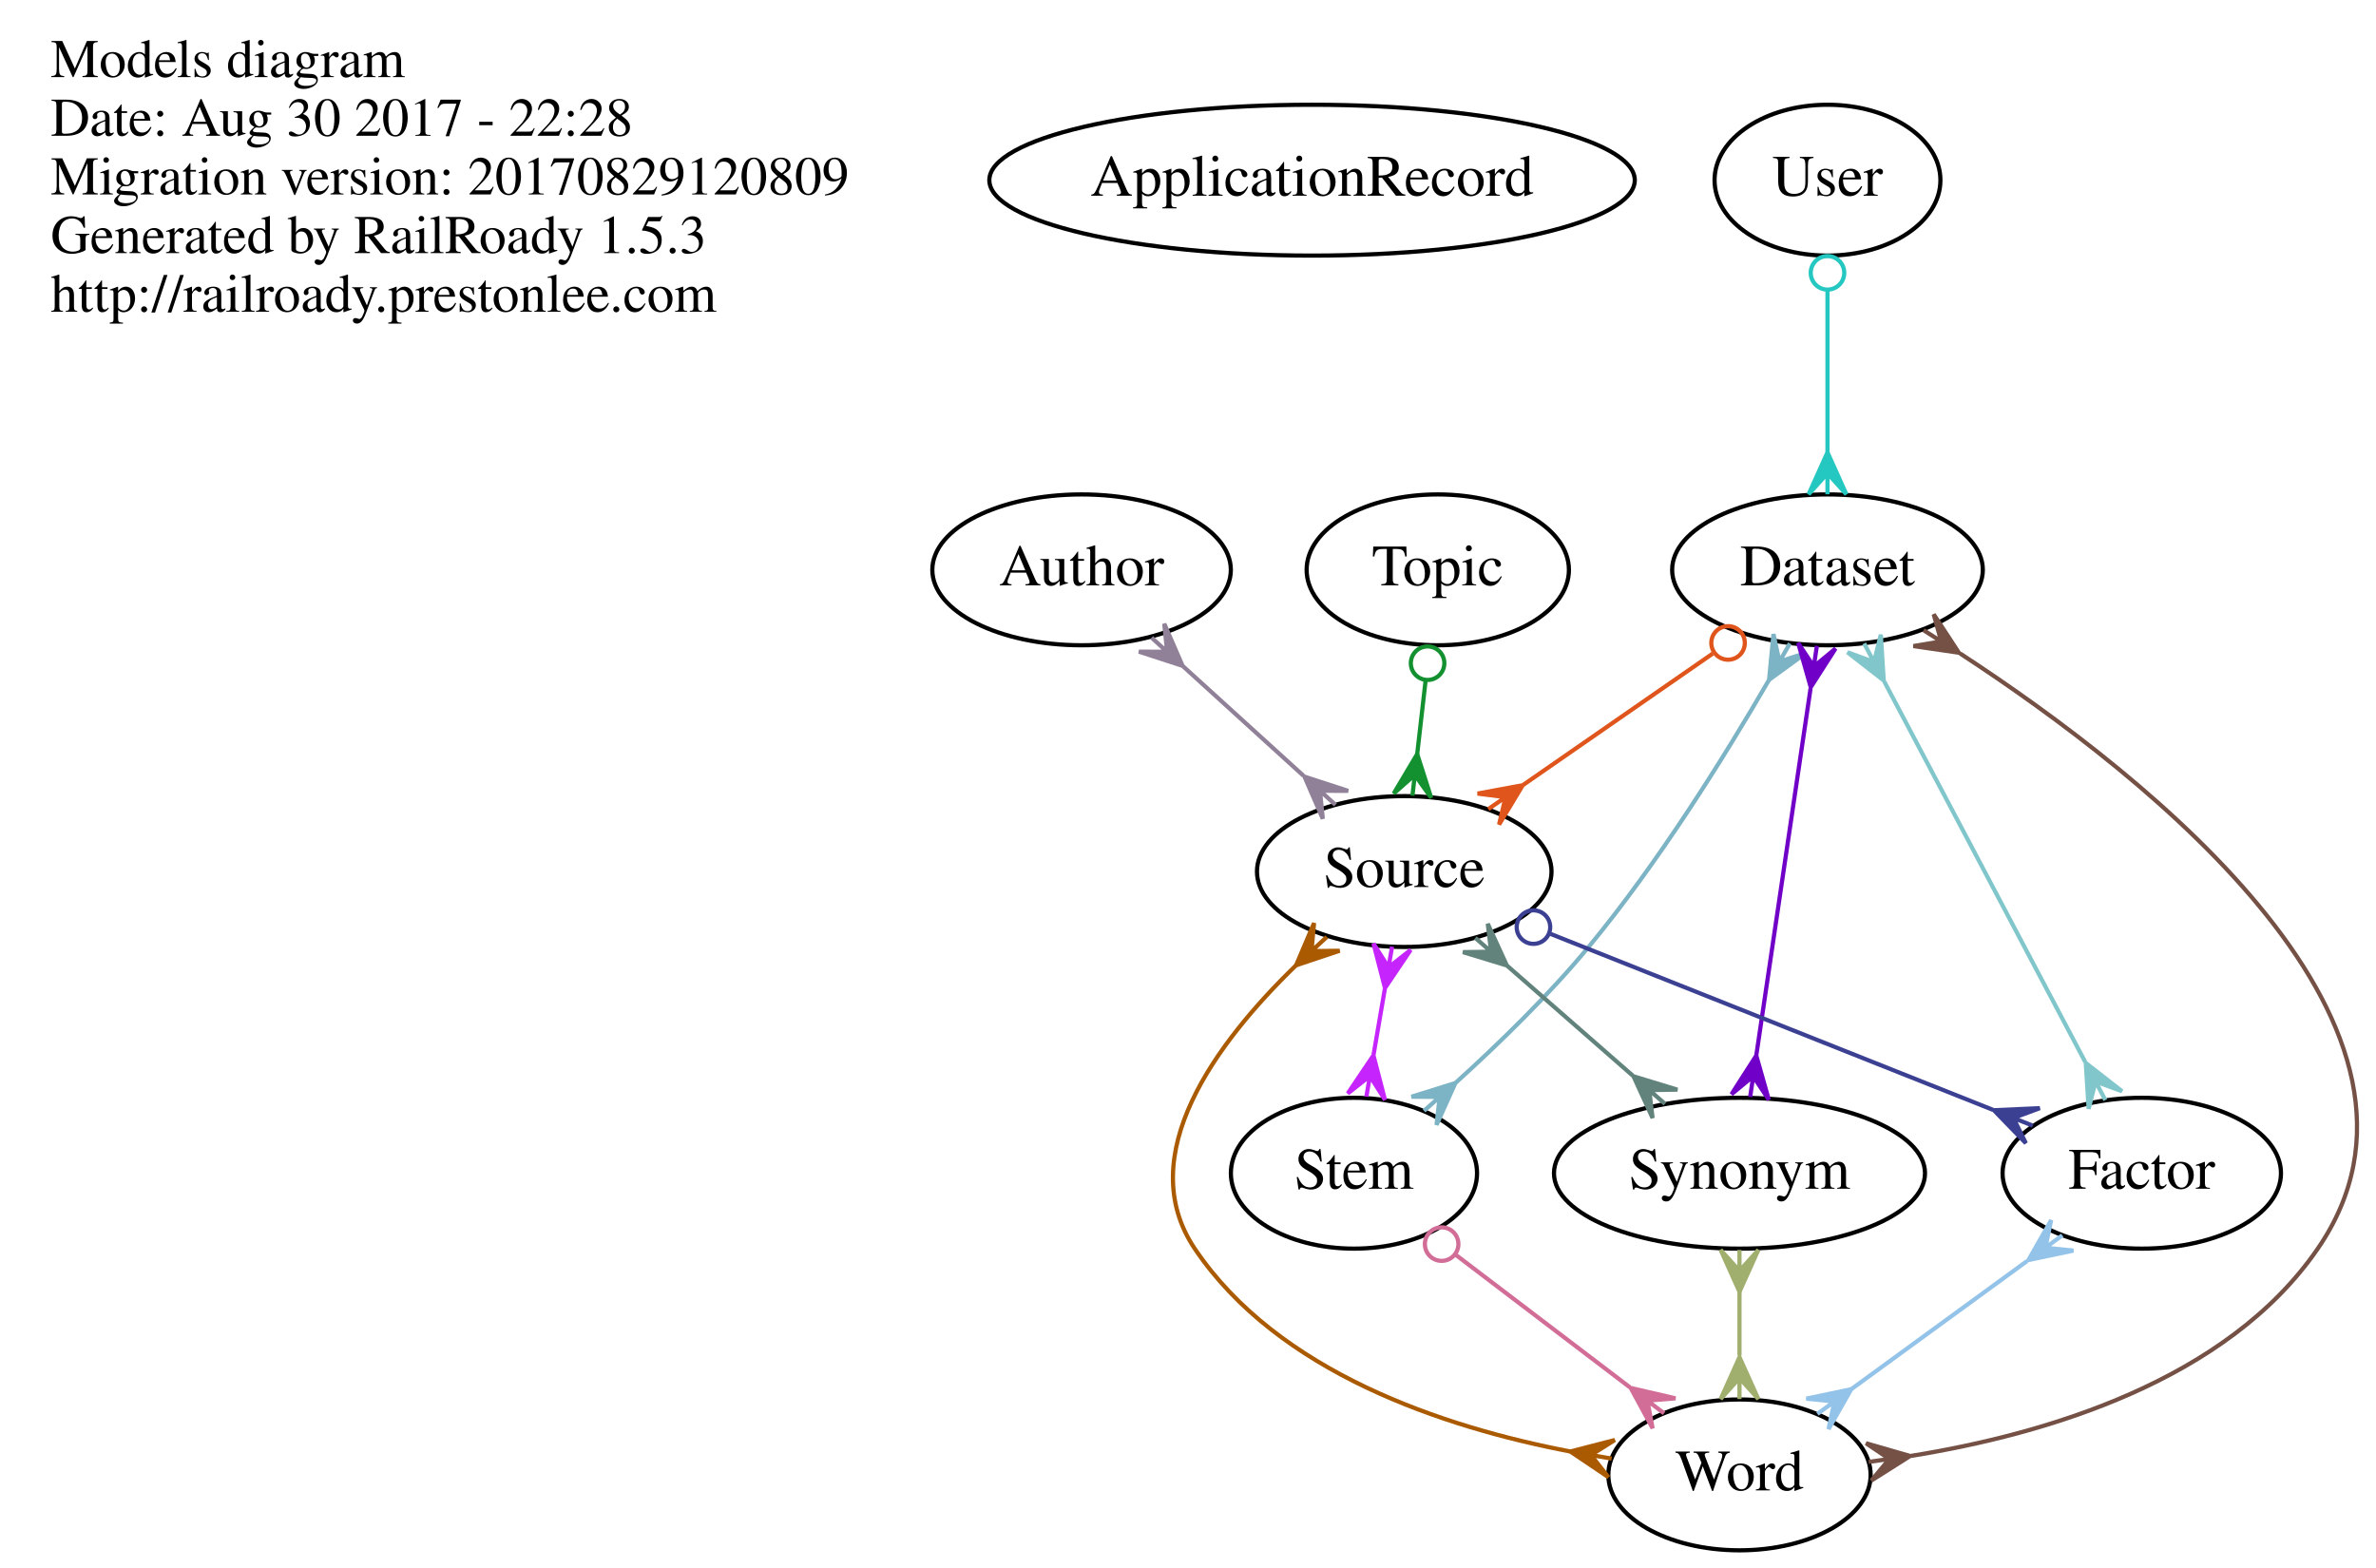
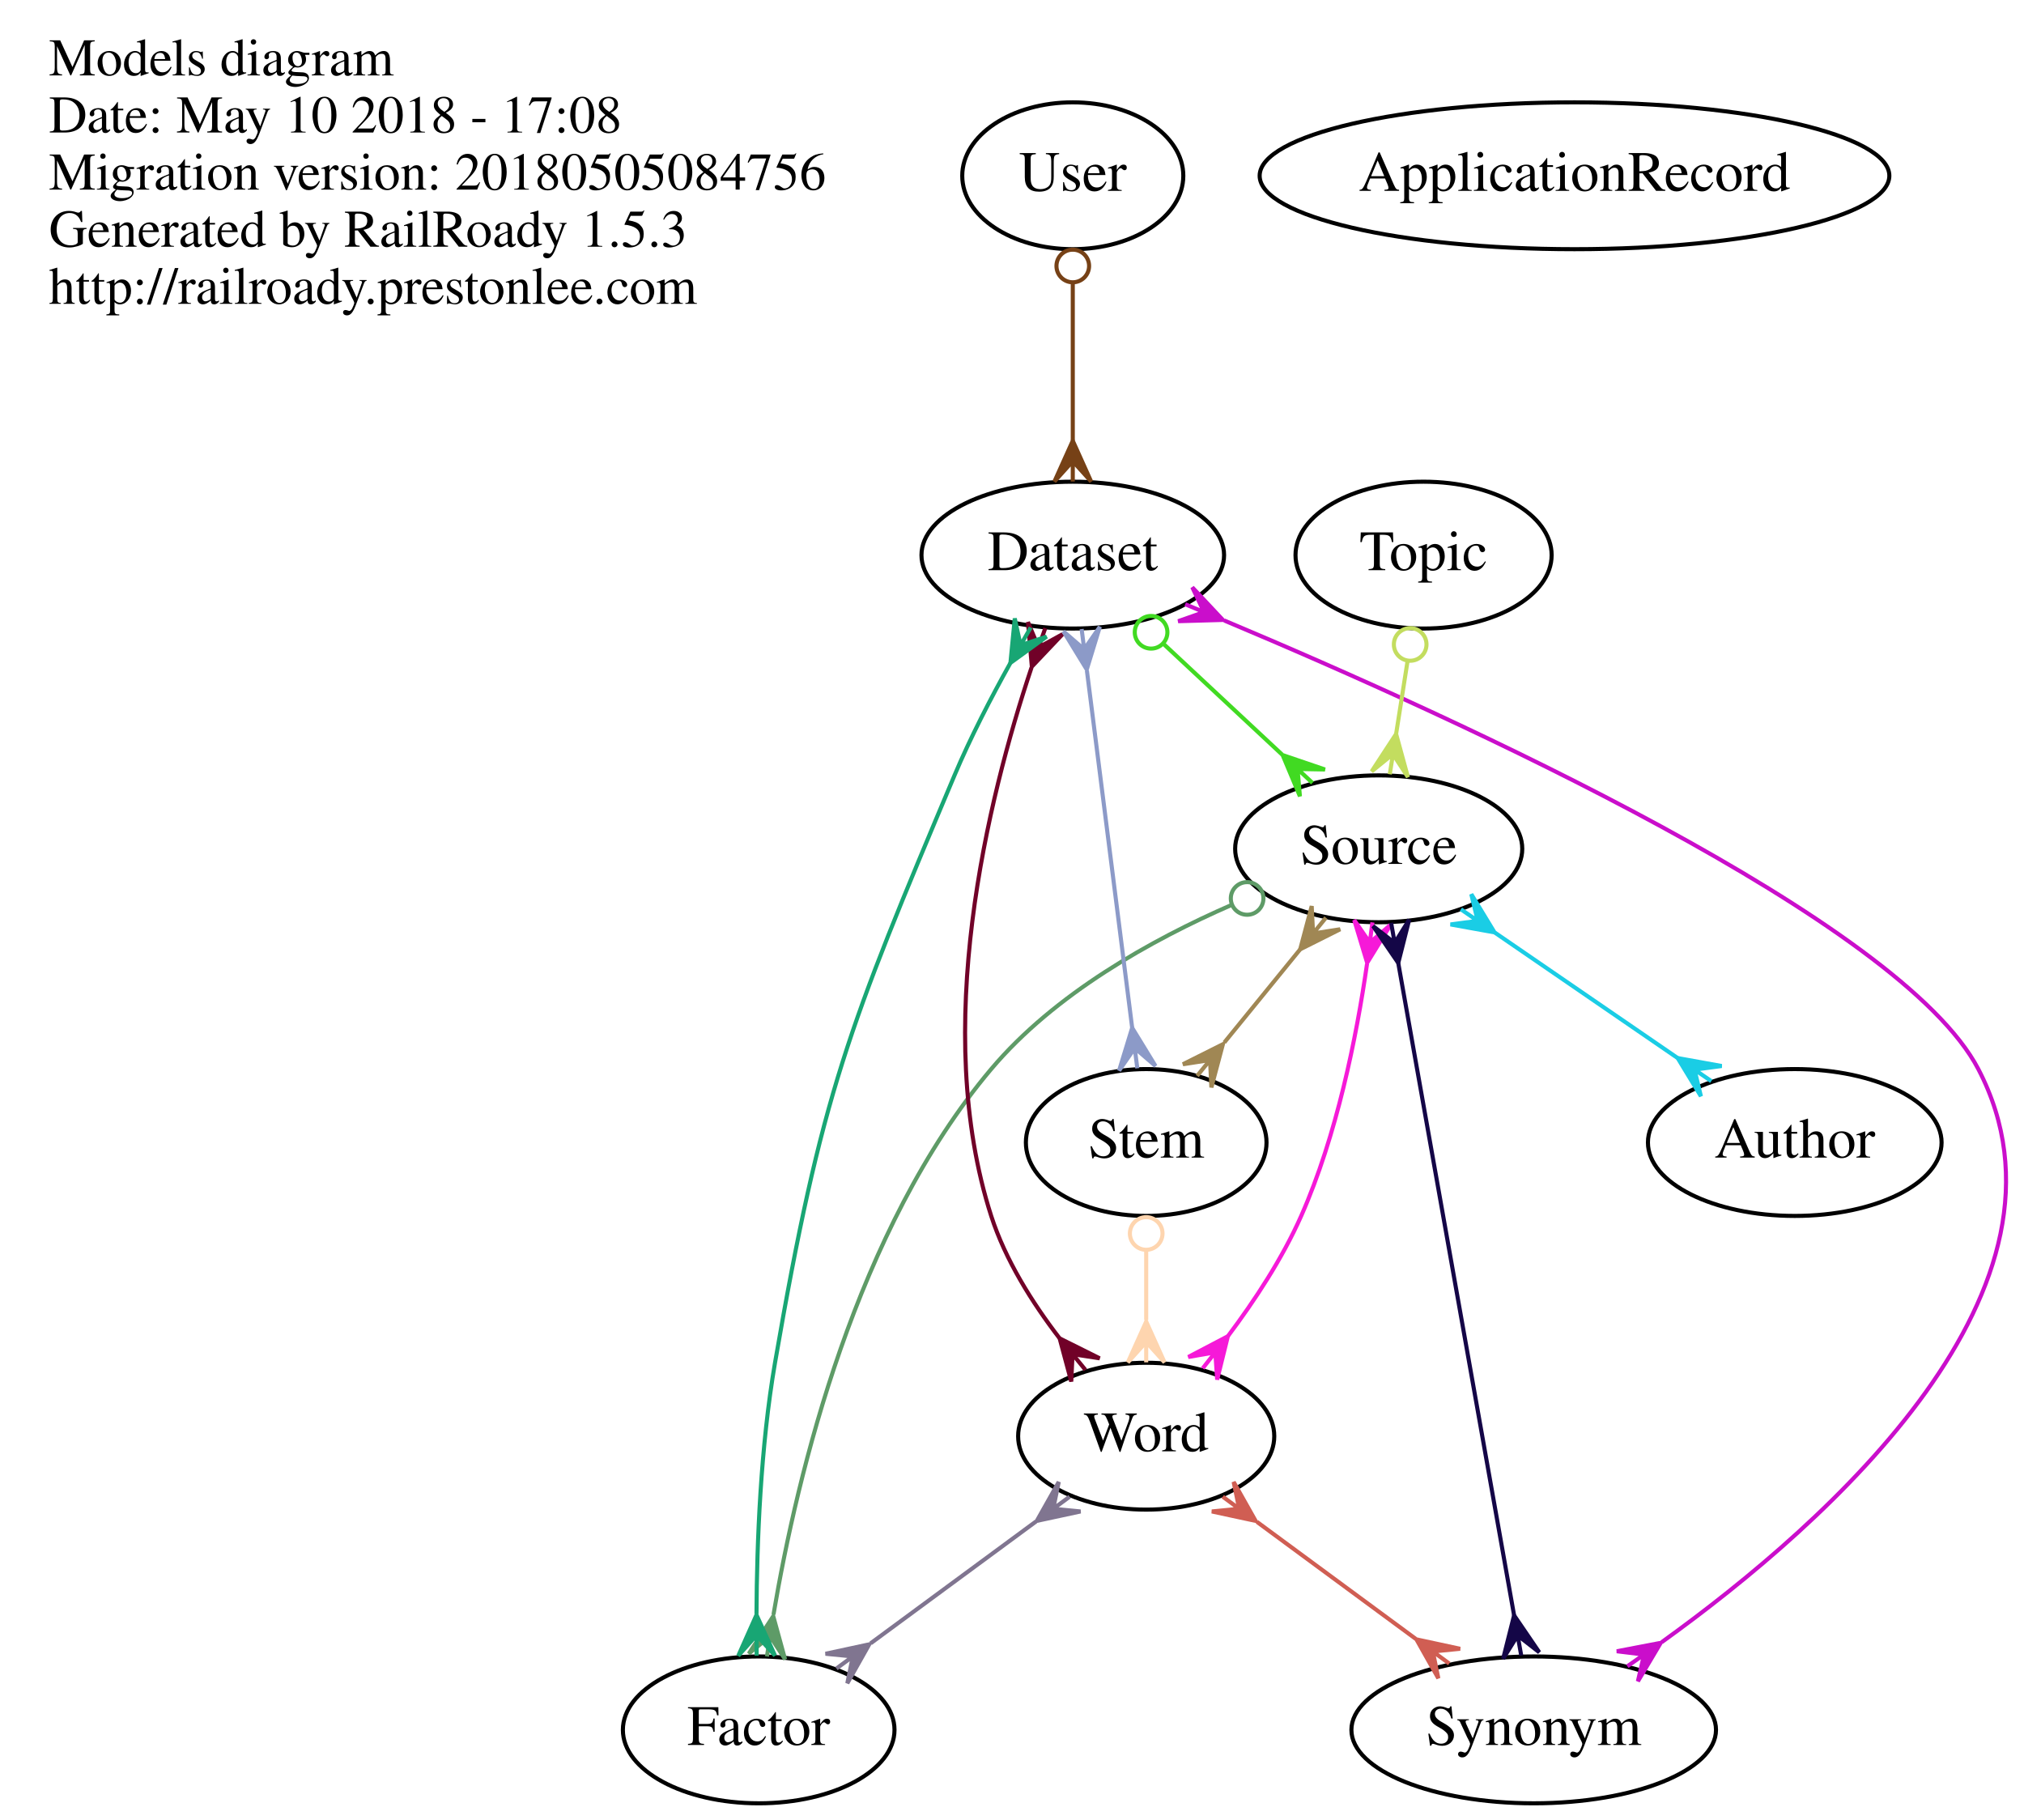
- <svg xmlns="http://www.w3.org/2000/svg" width="567pt" height="374pt" viewBox="0.00 0.00 566.79 374.00">
-   <g id="graph0" class="graph" transform="scale(1 1) rotate(0) translate(4 370)">
-     <polygon fill="none" stroke="none" points="-4,4 -4,-370 562.786,-370 562.786,4 -4,4" />
+ <svg xmlns="http://www.w3.org/2000/svg" width="496pt" height="446pt" viewBox="0.00 0.00 496.20 446.00">
+   <g id="graph0" class="graph" transform="scale(1 1) rotate(0) translate(4 442)">
+     <polygon fill="none" stroke="none" points="-4,4 -4,-442 492.197,-442 492.197,4 -4,4" />
    <g id="node1" class="node">
-       <text text-anchor="start" x="8" y="-351.6" font-family="Times,serif" font-size="13.00">Models diagram</text>
-       <text text-anchor="start" x="8" y="-337.6" font-family="Times,serif" font-size="13.00">Date: Aug 30 2017 - 22:28</text>
-       <text text-anchor="start" x="8" y="-323.6" font-family="Times,serif" font-size="13.00">Migration version: 20170829120809</text>
-       <text text-anchor="start" x="8" y="-309.6" font-family="Times,serif" font-size="13.00">Generated by RailRoady 1.5.3</text>
-       <text text-anchor="start" x="8" y="-295.6" font-family="Times,serif" font-size="13.00">http://railroady.prestonlee.com</text>
+       <text text-anchor="start" x="8" y="-423.6" font-family="Times,serif" font-size="13.00">Models diagram</text>
+       <text text-anchor="start" x="8" y="-409.6" font-family="Times,serif" font-size="13.00">Date: May 10 2018 - 17:08</text>
+       <text text-anchor="start" x="8" y="-395.6" font-family="Times,serif" font-size="13.00">Migration version: 20180505084756</text>
+       <text text-anchor="start" x="8" y="-381.6" font-family="Times,serif" font-size="13.00">Generated by RailRoady 1.5.3</text>
+       <text text-anchor="start" x="8" y="-367.6" font-family="Times,serif" font-size="13.00">http://railroady.prestonlee.com</text>
    </g>
    <g id="node2" class="node">
-       <ellipse fill="none" stroke="black" cx="309" cy="-327" rx="77.015" ry="18" />
-       <text text-anchor="middle" x="309" y="-323.3" font-family="Times,serif" font-size="14.00">ApplicationRecord</text>
+       <ellipse fill="none" stroke="black" cx="334" cy="-234" rx="35.194" ry="18" />
+       <text text-anchor="middle" x="334" y="-230.3" font-family="Times,serif" font-size="14.00">Source</text>
    </g>
    <g id="node3" class="node">
-       <ellipse fill="none" stroke="black" cx="254" cy="-234" rx="35.619" ry="18" />
-       <text text-anchor="middle" x="254" y="-230.3" font-family="Times,serif" font-size="14.00">Author</text>
+       <ellipse fill="none" stroke="black" cx="277" cy="-90" rx="31.396" ry="18" />
+       <text text-anchor="middle" x="277" y="-86.3" font-family="Times,serif" font-size="14.00">Word</text>
+     </g>
+     <g id="edge3" class="edge">
+       <path fill="none" stroke="#f619d8" d="M331.142,-205.802C328.538,-187.702 323.716,-163.719 315,-144 310.421,-133.641 303.619,-123.285 297.03,-114.512" />
+       <polygon fill="#f619d8" stroke="#f619d8" points="331.173,-206.044 327.998,-216.54 331.817,-211.002 332.461,-215.961 332.461,-215.961 332.461,-215.961 331.817,-211.002 336.923,-215.381 331.173,-206.044 331.173,-206.044" />
+       <polygon fill="#f619d8" stroke="#f619d8" points="297.026,-114.507 294.399,-103.861 293.942,-110.572 290.857,-106.637 290.857,-106.637 290.857,-106.637 293.942,-110.572 287.315,-109.413 297.026,-114.507 297.026,-114.507" />
+     </g>
+     <g id="node4" class="node">
+       <ellipse fill="none" stroke="black" cx="436" cy="-162" rx="35.995" ry="18" />
+       <text text-anchor="middle" x="436" y="-158.3" font-family="Times,serif" font-size="14.00">Author</text>
+     </g>
+     <g id="edge1" class="edge">
+       <path fill="none" stroke="#1acde5" d="M362.54,-213.414C376.496,-203.836 393.256,-192.334 407.242,-182.736" />
+       <polygon fill="#1acde5" stroke="#1acde5" points="362.397,-213.512 351.606,-215.46 358.274,-216.341 354.152,-219.17 354.152,-219.17 354.152,-219.17 358.274,-216.341 356.698,-222.881 362.397,-213.512 362.397,-213.512" />
+       <polygon fill="#1acde5" stroke="#1acde5" points="407.296,-182.699 418.087,-180.751 411.418,-179.87 415.541,-177.041 415.541,-177.041 415.541,-177.041 411.418,-179.87 412.995,-173.33 407.296,-182.699 407.296,-182.699" />
+     </g>
+     <g id="node5" class="node">
+       <ellipse fill="none" stroke="black" cx="372" cy="-18" rx="44.693" ry="18" />
+       <text text-anchor="middle" x="372" y="-14.3" font-family="Times,serif" font-size="14.00">Synonym</text>
+     </g>
+     <g id="edge5" class="edge">
+       <path fill="none" stroke="#140647" d="M338.795,-205.996C346.088,-164.927 359.888,-87.211 367.19,-46.091" />
+       <polygon fill="#140647" stroke="#140647" points="338.794,-206.003 332.615,-215.062 337.92,-210.926 337.045,-215.849 337.045,-215.849 337.045,-215.849 337.92,-210.926 341.476,-216.636 338.794,-206.003 338.794,-206.003" />
+       <polygon fill="#140647" stroke="#140647" points="367.192,-46.078 373.371,-37.019 368.066,-41.155 368.94,-36.233 368.94,-36.233 368.94,-36.233 368.066,-41.155 364.509,-35.446 367.192,-46.078 367.192,-46.078" />
+     </g>
+     <g id="node8" class="node">
+       <ellipse fill="none" stroke="black" cx="182" cy="-18" rx="33.295" ry="18" />
+       <text text-anchor="middle" x="182" y="-14.3" font-family="Times,serif" font-size="14.00">Factor</text>
+     </g>
+     <g id="edge2" class="edge">
+       <path fill="none" stroke="#5e9b67" d="M298.05,-220.291C278.228,-211.658 254.556,-198.427 239,-180 205.863,-140.745 191.471,-80.884 185.63,-46.287" />
+       <ellipse fill="none" stroke="#5e9b67" cx="301.742" cy="-221.834" rx="4" ry="4" />
+       <polygon fill="#5e9b67" stroke="#5e9b67" points="185.566,-45.879 188.467,-35.304 184.793,-40.939 184.021,-35.999 184.021,-35.999 184.021,-35.999 184.793,-40.939 179.575,-36.695 185.566,-45.879 185.566,-45.879" />
+     </g>
+     <g id="node10" class="node">
+       <ellipse fill="none" stroke="black" cx="277" cy="-162" rx="29.497" ry="18" />
+       <text text-anchor="middle" x="277" y="-158.3" font-family="Times,serif" font-size="14.00">Stem</text>
+     </g>
+     <g id="edge4" class="edge">
+       <path fill="none" stroke="#a08754" d="M314.702,-209.301C308.716,-201.95 302.124,-193.855 296.149,-186.517" />
+       <polygon fill="#a08754" stroke="#a08754" points="314.752,-209.362 317.576,-219.957 317.909,-213.239 321.066,-217.116 321.066,-217.116 321.066,-217.116 317.909,-213.239 324.555,-214.274 314.752,-209.362 314.752,-209.362" />
+       <polygon fill="#a08754" stroke="#a08754" points="295.806,-186.095 292.981,-175.499 292.648,-182.217 289.491,-178.34 289.491,-178.34 289.491,-178.34 292.648,-182.217 286.002,-181.182 295.806,-186.095 295.806,-186.095" />
+     </g>
+     <g id="edge7" class="edge">
+       <path fill="none" stroke="#d05e53" d="M304.151,-68.994C316.33,-60.02 330.711,-49.423 343.092,-40.301" />
+       <polygon fill="#d05e53" stroke="#d05e53" points="303.82,-69.238 293.1,-71.547 299.794,-72.204 295.769,-75.17 295.769,-75.17 295.769,-75.17 299.794,-72.204 298.438,-78.793 303.82,-69.238 303.82,-69.238" />
+       <polygon fill="#d05e53" stroke="#d05e53" points="343.241,-40.191 353.961,-37.882 347.266,-37.225 351.291,-34.259 351.291,-34.259 351.291,-34.259 347.266,-37.225 348.622,-30.636 343.241,-40.191 343.241,-40.191" />
+     </g>
+     <g id="edge6" class="edge">
+       <path fill="none" stroke="#807590" d="M249.986,-69.095C237.294,-59.743 222.189,-48.613 209.443,-39.221" />
+       <polygon fill="#807590" stroke="#807590" points="250.18,-69.238 255.562,-78.793 254.206,-72.204 258.231,-75.17 258.231,-75.17 258.231,-75.17 254.206,-72.204 260.9,-71.547 250.18,-69.238 250.18,-69.238" />
+       <polygon fill="#807590" stroke="#807590" points="209.106,-38.973 203.725,-29.418 205.08,-36.007 201.055,-33.041 201.055,-33.041 201.055,-33.041 205.08,-36.007 198.386,-36.663 209.106,-38.973 209.106,-38.973" />
    </g>
    <g id="node6" class="node">
-       <ellipse fill="none" stroke="black" cx="331" cy="-162" rx="35.145" ry="18" />
-       <text text-anchor="middle" x="331" y="-158.3" font-family="Times,serif" font-size="14.00">Source</text>
+       <ellipse fill="none" stroke="black" cx="259" cy="-306" rx="37.093" ry="18" />
+       <text text-anchor="middle" x="259" y="-302.3" font-family="Times,serif" font-size="14.00">Dataset</text>
    </g>
-     <g id="edge1" class="edge">
-       <path fill="none" stroke="#908198" d="M278.139,-211.055C287.313,-202.715 297.757,-193.221 306.925,-184.886" />
-       <polygon fill="#908198" stroke="#908198" points="278.107,-211.084 267.681,-214.481 274.408,-214.448 270.708,-217.811 270.708,-217.811 270.708,-217.811 274.408,-214.448 273.735,-221.141 278.107,-211.084 278.107,-211.084" />
-       <polygon fill="#908198" stroke="#908198" points="307.19,-184.646 317.616,-181.249 310.89,-181.282 314.589,-177.919 314.589,-177.919 314.589,-177.919 310.89,-181.282 311.562,-174.589 307.19,-184.646 307.19,-184.646" />
+     <g id="edge8" class="edge">
+       <path fill="none" stroke="#41da22" d="M281.159,-284.318C290.327,-275.761 300.974,-265.824 310.298,-257.122" />
+       <ellipse fill="none" stroke="#41da22" cx="278.198" cy="-287.082" rx="4" ry="4" />
+       <polygon fill="#41da22" stroke="#41da22" points="310.447,-256.983 320.828,-253.449 314.103,-253.571 317.758,-250.159 317.758,-250.159 317.758,-250.159 314.103,-253.571 314.687,-246.87 310.447,-256.983 310.447,-256.983" />
    </g>
-     <g id="node4" class="node">
-       <ellipse fill="none" stroke="black" cx="432" cy="-234" rx="37.07" ry="18" />
-       <text text-anchor="middle" x="432" y="-230.3" font-family="Times,serif" font-size="14.00">Dataset</text>
+     <g id="edge10" class="edge">
+       <path fill="none" stroke="#710128" d="M248.888,-278.443C238.062,-245.983 224.3,-189.731 239,-144 242.466,-133.218 249.025,-122.77 255.731,-114.041" />
+       <polygon fill="#710128" stroke="#710128" points="248.964,-278.662 248.011,-289.586 250.612,-283.382 252.26,-288.103 252.26,-288.103 252.26,-288.103 250.612,-283.382 256.508,-286.62 248.964,-278.662 248.964,-278.662" />
+       <polygon fill="#710128" stroke="#710128" points="255.778,-113.984 265.593,-109.093 258.944,-110.114 262.109,-106.244 262.109,-106.244 262.109,-106.244 258.944,-110.114 258.626,-103.394 255.778,-113.984 255.778,-113.984" />
    </g>
-     <g id="node5" class="node">
-       <ellipse fill="none" stroke="black" cx="507" cy="-90" rx="33.221" ry="18" />
-       <text text-anchor="middle" x="507" y="-86.3" font-family="Times,serif" font-size="14.00">Factor</text>
+     <g id="edge12" class="edge">
+       <path fill="none" stroke="#ca0ecb" d="M296.129,-289.973C354.25,-265.554 462.065,-216.339 481,-180 508.887,-126.482 444.661,-69.191 403.379,-39.5" />
+       <polygon fill="#ca0ecb" stroke="#ca0ecb" points="295.799,-290.11 284.837,-289.8 291.183,-292.032 286.567,-293.954 286.567,-293.954 286.567,-293.954 291.183,-292.032 288.297,-298.108 295.799,-290.11 295.799,-290.11" />
+       <polygon fill="#ca0ecb" stroke="#ca0ecb" points="403.147,-39.337 397.544,-29.91 399.053,-36.465 394.96,-33.594 394.96,-33.594 394.96,-33.594 399.053,-36.465 392.376,-37.278 403.147,-39.337 403.147,-39.337" />
    </g>
-     <g id="edge3" class="edge">
-       <path fill="none" stroke="#81c6cb" d="M445.564,-207.318C459.147,-181.602 479.927,-142.257 493.491,-116.578" />
-       <polygon fill="#81c6cb" stroke="#81c6cb" points="445.421,-207.59 436.771,-214.331 443.085,-212.012 440.75,-216.433 440.75,-216.433 440.75,-216.433 443.085,-212.012 444.729,-218.535 445.421,-207.59 445.421,-207.59" />
-       <polygon fill="#81c6cb" stroke="#81c6cb" points="493.635,-116.304 502.285,-109.563 495.97,-111.883 498.305,-107.462 498.305,-107.462 498.305,-107.462 495.97,-111.883 494.326,-105.36 493.635,-116.304 493.635,-116.304" />
+     <g id="edge9" class="edge">
+       <path fill="none" stroke="#18a674" d="M243.676,-279.502C238.907,-270.945 233.887,-261.228 230,-252 204.026,-190.325 197.37,-173.948 186,-108 182.475,-87.552 181.546,-64.094 181.46,-46.396" />
+       <polygon fill="#18a674" stroke="#18a674" points="243.718,-279.575 244.781,-290.489 246.202,-283.914 248.686,-288.254 248.686,-288.254 248.686,-288.254 246.202,-283.914 252.591,-286.018 243.718,-279.575 243.718,-279.575" />
+       <polygon fill="#18a674" stroke="#18a674" points="181.461,-46.199 186,-36.217 181.48,-41.199 181.5,-36.199 181.5,-36.199 181.5,-36.199 181.48,-41.199 177,-36.181 181.461,-46.199 181.461,-46.199" />
    </g>
-     <g id="edge2" class="edge">
-       <path fill="none" stroke="#df551b" d="M404.616,-214.021C390.617,-204.319 373.596,-192.522 359.449,-182.717" />
-       <ellipse fill="none" stroke="#df551b" cx="408.274" cy="-216.556" rx="4" ry="4" />
-       <polygon fill="#df551b" stroke="#df551b" points="359.283,-182.602 353.627,-173.207 355.173,-179.754 351.064,-176.906 351.064,-176.906 351.064,-176.906 355.173,-179.754 348.5,-180.604 359.283,-182.602 359.283,-182.602" />
+     <g id="edge11" class="edge">
+       <path fill="none" stroke="#8c9ac8" d="M262.463,-277.679C265.657,-252.487 270.371,-215.295 273.558,-190.156" />
+       <polygon fill="#8c9ac8" stroke="#8c9ac8" points="262.429,-277.951 256.707,-287.306 261.8,-282.911 261.171,-287.871 261.171,-287.871 261.171,-287.871 261.8,-282.911 265.635,-288.437 262.429,-277.951 262.429,-277.951" />
+       <polygon fill="#8c9ac8" stroke="#8c9ac8" points="273.563,-190.11 279.285,-180.755 274.192,-185.15 274.821,-180.189 274.821,-180.189 274.821,-180.189 274.192,-185.15 270.357,-179.623 273.563,-190.11 273.563,-190.11" />
    </g>
    <g id="node7" class="node">
-       <ellipse fill="none" stroke="black" cx="319" cy="-90" rx="29.372" ry="18" />
-       <text text-anchor="middle" x="319" y="-86.3" font-family="Times,serif" font-size="14.00">Stem</text>
+       <ellipse fill="none" stroke="black" cx="259" cy="-399" rx="27.097" ry="18" />
+       <text text-anchor="middle" x="259" y="-395.3" font-family="Times,serif" font-size="14.00">User</text>
    </g>
-     <g id="edge5" class="edge">
-       <path fill="none" stroke="#7cb3c5" d="M418.041,-207.717C407.333,-189.264 391.612,-164.075 375,-144 365.479,-132.494 353.622,-120.951 343.272,-111.589" />
-       <polygon fill="#7cb3c5" stroke="#7cb3c5" points="418.06,-207.751 419.111,-218.667 420.539,-212.093 423.019,-216.435 423.019,-216.435 423.019,-216.435 420.539,-212.093 426.926,-214.204 418.06,-207.751 418.06,-207.751" />
-       <polygon fill="#7cb3c5" stroke="#7cb3c5" points="343.198,-111.524 338.7,-101.523 339.457,-108.207 335.715,-104.891 335.715,-104.891 335.715,-104.891 339.457,-108.207 332.73,-108.258 343.198,-111.524 343.198,-111.524" />
+     <g id="edge13" class="edge">
+       <path fill="none" stroke="#764116" d="M259,-372.729C259,-360.725 259,-346.362 259,-334.129" />
+       <ellipse fill="none" stroke="#764116" cx="259" cy="-376.884" rx="4" ry="4" />
+       <polygon fill="#764116" stroke="#764116" points="259,-334.04 263.5,-324.04 259,-329.04 259,-324.04 259,-324.04 259,-324.04 259,-329.04 254.5,-324.04 259,-334.04 259,-334.04" />
    </g>
-     <g id="node8" class="node">
-       <ellipse fill="none" stroke="black" cx="411" cy="-90" rx="44.271" ry="18" />
-       <text text-anchor="middle" x="411" y="-86.3" font-family="Times,serif" font-size="14.00">Synonym</text>
+     <g id="node9" class="node">
+       <ellipse fill="none" stroke="black" cx="382" cy="-399" rx="77.187" ry="18" />
+       <text text-anchor="middle" x="382" y="-395.3" font-family="Times,serif" font-size="14.00">ApplicationRecord</text>
    </g>
-     <g id="edge6" class="edge">
-       <path fill="none" stroke="#7000c7" d="M427.96,-205.679C424.234,-180.487 418.734,-143.295 415.016,-118.156" />
-       <polygon fill="#7000c7" stroke="#7000c7" points="428.004,-205.979 425.015,-216.53 428.735,-210.925 429.467,-215.871 429.467,-215.871 429.467,-215.871 428.735,-210.925 433.918,-215.213 428.004,-205.979 428.004,-205.979" />
-       <polygon fill="#7000c7" stroke="#7000c7" points="415.005,-118.082 417.994,-107.531 414.274,-113.135 413.542,-108.189 413.542,-108.189 413.542,-108.189 414.274,-113.135 409.09,-108.848 415.005,-118.082 415.005,-118.082" />
+     <g id="edge14" class="edge">
+       <path fill="none" stroke="#fed5af" d="M277,-135.64C277,-130.063 277,-124.132 277,-118.476" />
+       <ellipse fill="none" stroke="#fed5af" cx="277" cy="-139.697" rx="4" ry="4" />
+       <polygon fill="#fed5af" stroke="#fed5af" points="277,-118.104 281.5,-108.104 277,-113.104 277,-108.104 277,-108.104 277,-108.104 277,-113.104 272.5,-108.104 277,-118.104 277,-118.104" />
    </g>
    <g id="node11" class="node">
-       <ellipse fill="none" stroke="black" cx="411" cy="-18" rx="31.297" ry="18" />
-       <text text-anchor="middle" x="411" y="-14.3" font-family="Times,serif" font-size="14.00">Word</text>
-     </g>
-     <g id="edge4" class="edge">
-       <path fill="none" stroke="#745045" d="M463.64,-214.042C509.404,-184.176 584.865,-124.194 549,-72 527.36,-40.507 484.213,-27.719 451.895,-22.531" />
-       <polygon fill="#745045" stroke="#745045" points="463.355,-214.224 452.505,-215.809 459.14,-216.913 454.925,-219.602 454.925,-219.602 454.925,-219.602 459.14,-216.913 457.345,-223.396 463.355,-214.224 463.355,-214.224" />
-       <polygon fill="#745045" stroke="#745045" points="451.725,-22.507 442.458,-16.645 446.774,-21.803 441.824,-21.1 441.824,-21.1 441.824,-21.1 446.774,-21.803 441.191,-25.555 451.725,-22.507 451.725,-22.507" />
-     </g>
-     <g id="edge7" class="edge">
-       <path fill="none" stroke="#93c3e8" d="M479.587,-69.011C466.454,-59.435 450.785,-48.01 437.74,-38.498" />
-       <polygon fill="#93c3e8" stroke="#93c3e8" points="479.953,-69.278 485.382,-78.806 483.993,-72.224 488.033,-75.17 488.033,-75.17 488.033,-75.17 483.993,-72.224 490.685,-71.534 479.953,-69.278 479.953,-69.278" />
-       <polygon fill="#93c3e8" stroke="#93c3e8" points="437.681,-38.455 432.252,-28.927 433.641,-35.509 429.6,-32.563 429.6,-32.563 429.6,-32.563 433.641,-35.509 426.949,-36.199 437.681,-38.455 437.681,-38.455" />
-     </g>
-     <g id="edge8" class="edge">
-       <path fill="none" stroke="#3b4092" d="M365.926,-147.109C396.519,-134.941 440.772,-117.341 471.527,-105.109" />
-       <ellipse fill="none" stroke="#3b4092" cx="361.831" cy="-148.738" rx="4" ry="4" />
-       <polygon fill="#3b4092" stroke="#3b4092" points="471.711,-105.035 482.666,-105.521 476.357,-103.188 481.003,-101.34 481.003,-101.34 481.003,-101.34 476.357,-103.188 479.34,-97.158 471.711,-105.035 471.711,-105.035" />
-     </g>
-     <g id="edge10" class="edge">
-       <path fill="none" stroke="#c524fc" d="M326.372,-134.005C325.493,-128.873 324.571,-123.499 323.689,-118.355" />
-       <polygon fill="#c524fc" stroke="#c524fc" points="326.405,-134.199 323.66,-144.815 327.25,-139.127 328.095,-144.055 328.095,-144.055 328.095,-144.055 327.25,-139.127 332.53,-143.295 326.405,-134.199 326.405,-134.199" />
-       <polygon fill="#c524fc" stroke="#c524fc" points="323.651,-118.132 326.397,-107.515 322.806,-113.203 321.961,-108.275 321.961,-108.275 321.961,-108.275 322.806,-113.203 317.526,-109.036 323.651,-118.132 323.651,-118.132" />
-     </g>
-     <g id="edge11" class="edge">
-       <path fill="none" stroke="#62837c" d="M355.577,-139.495C365.079,-131.181 375.953,-121.666 385.537,-113.28" />
-       <polygon fill="#62837c" stroke="#62837c" points="355.492,-139.57 345.003,-142.768 351.729,-142.862 347.966,-146.155 347.966,-146.155 347.966,-146.155 351.729,-142.862 350.929,-149.541 355.492,-139.57 355.492,-139.57" />
-       <polygon fill="#62837c" stroke="#62837c" points="385.701,-113.137 396.19,-109.938 389.464,-109.844 393.227,-106.552 393.227,-106.552 393.227,-106.552 389.464,-109.844 390.263,-103.165 385.701,-113.137 385.701,-113.137" />
-     </g>
-     <g id="edge9" class="edge">
-       <path fill="none" stroke="#aa5a01" d="M305.116,-139.56C286.138,-121.169 266.074,-94.204 281,-72 300.852,-42.468 340.342,-29.383 370.614,-23.59" />
-       <polygon fill="#aa5a01" stroke="#aa5a01" points="305.181,-139.619 309.481,-149.707 308.856,-143.009 312.532,-146.399 312.532,-146.399 312.532,-146.399 308.856,-143.009 315.583,-143.091 305.181,-139.619 305.181,-139.619" />
-       <polygon fill="#aa5a01" stroke="#aa5a01" points="370.63,-23.587 381.248,-26.326 375.558,-22.739 380.485,-21.891 380.485,-21.891 380.485,-21.891 375.558,-22.739 379.722,-17.457 370.63,-23.587 370.63,-23.587" />
-     </g>
-     <g id="edge12" class="edge">
-       <path fill="none" stroke="#d16d96" d="M343.136,-70.635C355.952,-60.884 371.719,-48.888 384.829,-38.913" />
-       <ellipse fill="none" stroke="#d16d96" cx="339.922" cy="-73.081" rx="4" ry="4" />
-       <polygon fill="#d16d96" stroke="#d16d96" points="385.044,-38.749 395.727,-36.275 389.023,-35.722 393.002,-32.694 393.002,-32.694 393.002,-32.694 389.023,-35.722 390.277,-29.113 385.044,-38.749 385.044,-38.749" />
-     </g>
-     <g id="edge13" class="edge">
-       <path fill="none" stroke="#a1af6e" d="M411,-61.665C411,-56.687 411,-51.491 411,-46.507" />
-       <polygon fill="#a1af6e" stroke="#a1af6e" points="411,-61.697 406.5,-71.697 411,-66.697 411,-71.697 411,-71.697 411,-71.697 411,-66.697 415.5,-71.697 411,-61.697 411,-61.697" />
-       <polygon fill="#a1af6e" stroke="#a1af6e" points="411,-46.104 415.5,-36.104 411,-41.104 411,-36.104 411,-36.104 411,-36.104 411,-41.104 406.5,-36.104 411,-46.104 411,-46.104" />
-     </g>
-     <g id="node9" class="node">
-       <ellipse fill="none" stroke="black" cx="339" cy="-234" rx="31.297" ry="18" />
-       <text text-anchor="middle" x="339" y="-230.3" font-family="Times,serif" font-size="14.00">Topic</text>
-     </g>
-     <g id="edge14" class="edge">
-       <path fill="none" stroke="#13902f" d="M336.102,-207.64C335.448,-201.92 334.752,-195.828 334.09,-190.042" />
-       <ellipse fill="none" stroke="#13902f" cx="336.568" cy="-211.722" rx="4" ry="4" />
-       <polygon fill="#13902f" stroke="#13902f" points="334.09,-190.04 337.426,-179.593 333.523,-185.072 332.955,-180.104 332.955,-180.104 332.955,-180.104 333.523,-185.072 328.484,-180.615 334.09,-190.04 334.09,-190.04" />
-     </g>
-     <g id="node10" class="node">
-       <ellipse fill="none" stroke="black" cx="432" cy="-327" rx="26.949" ry="18" />
-       <text text-anchor="middle" x="432" y="-323.3" font-family="Times,serif" font-size="14.00">User</text>
+       <ellipse fill="none" stroke="black" cx="345" cy="-306" rx="31.396" ry="18" />
+       <text text-anchor="middle" x="345" y="-302.3" font-family="Times,serif" font-size="14.00">Topic</text>
    </g>
    <g id="edge15" class="edge">
-       <path fill="none" stroke="#25c7c1" d="M432,-300.729C432,-288.725 432,-274.362 432,-262.129" />
-       <ellipse fill="none" stroke="#25c7c1" cx="432" cy="-304.884" rx="4" ry="4" />
-       <polygon fill="#25c7c1" stroke="#25c7c1" points="432,-262.04 436.5,-252.04 432,-257.04 432,-252.04 432,-252.04 432,-252.04 432,-257.04 427.5,-252.04 432,-262.04 432,-262.04" />
+       <path fill="none" stroke="#c3dd5f" d="M341.069,-279.987C340.168,-274.249 339.205,-268.121 338.289,-262.293" />
+       <ellipse fill="none" stroke="#c3dd5f" cx="341.716" cy="-284.103" rx="4" ry="4" />
+       <polygon fill="#c3dd5f" stroke="#c3dd5f" points="338.267,-262.154 341.16,-251.577 337.491,-257.215 336.715,-252.275 336.715,-252.275 336.715,-252.275 337.491,-257.215 332.269,-252.974 338.267,-262.154 338.267,-262.154" />
    </g>
  </g>
</svg>
